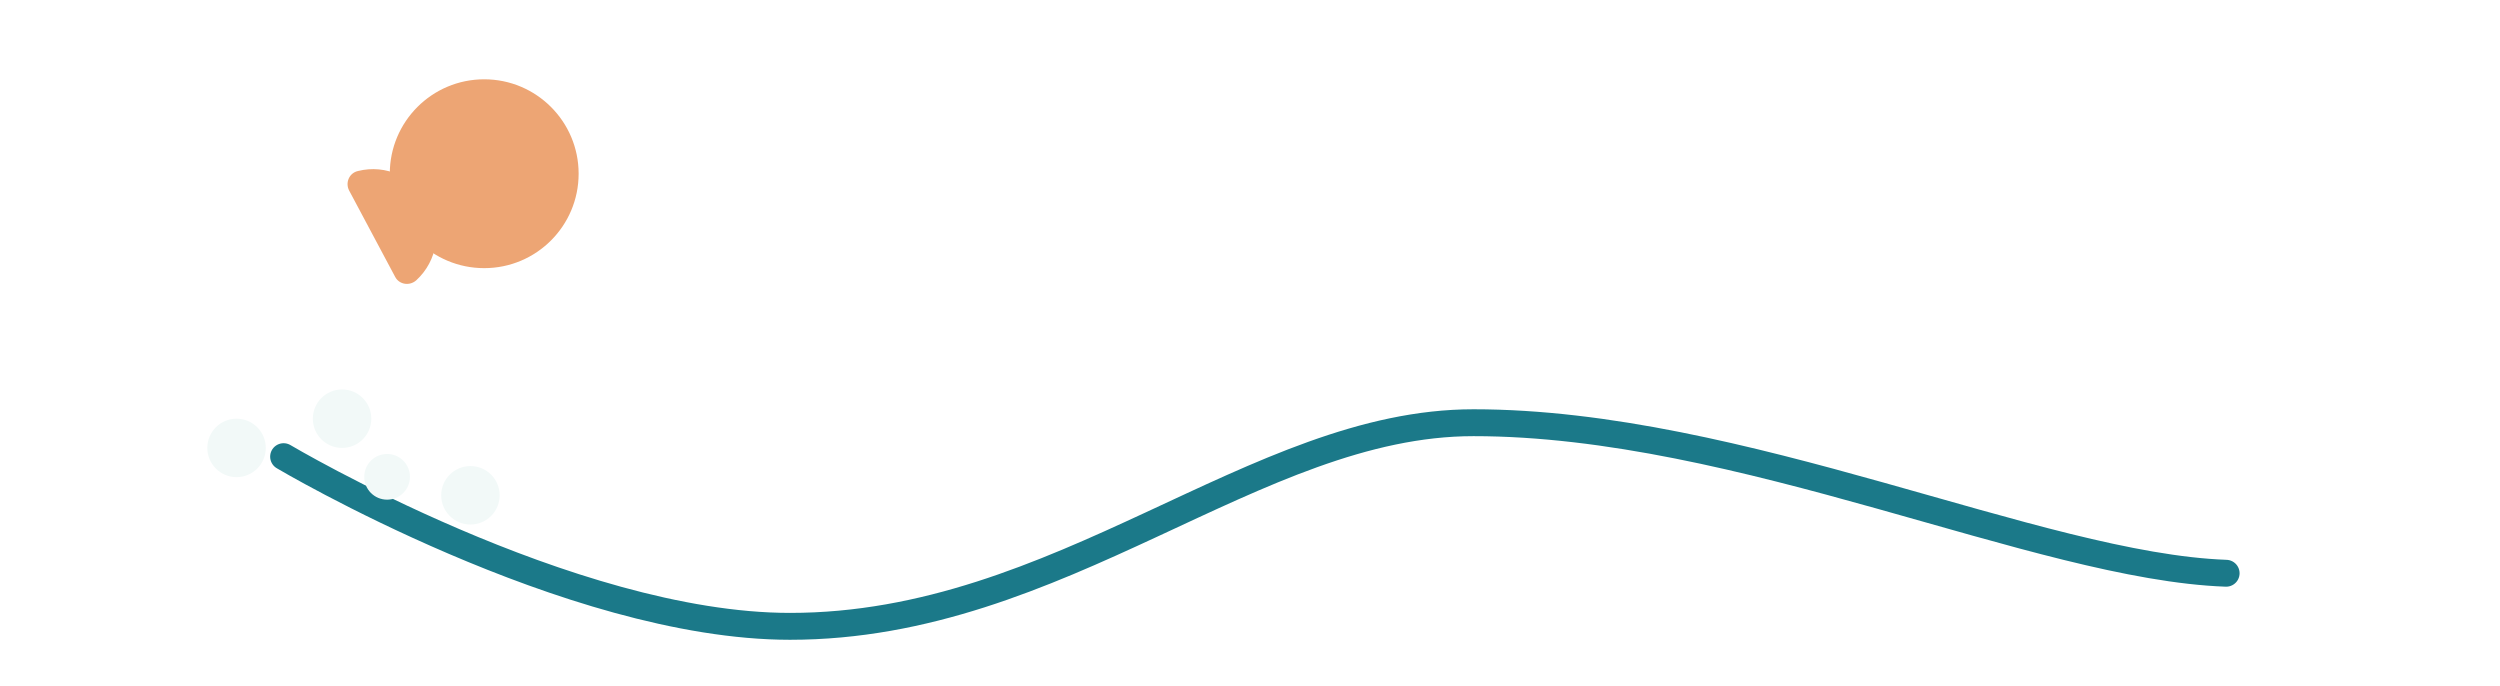
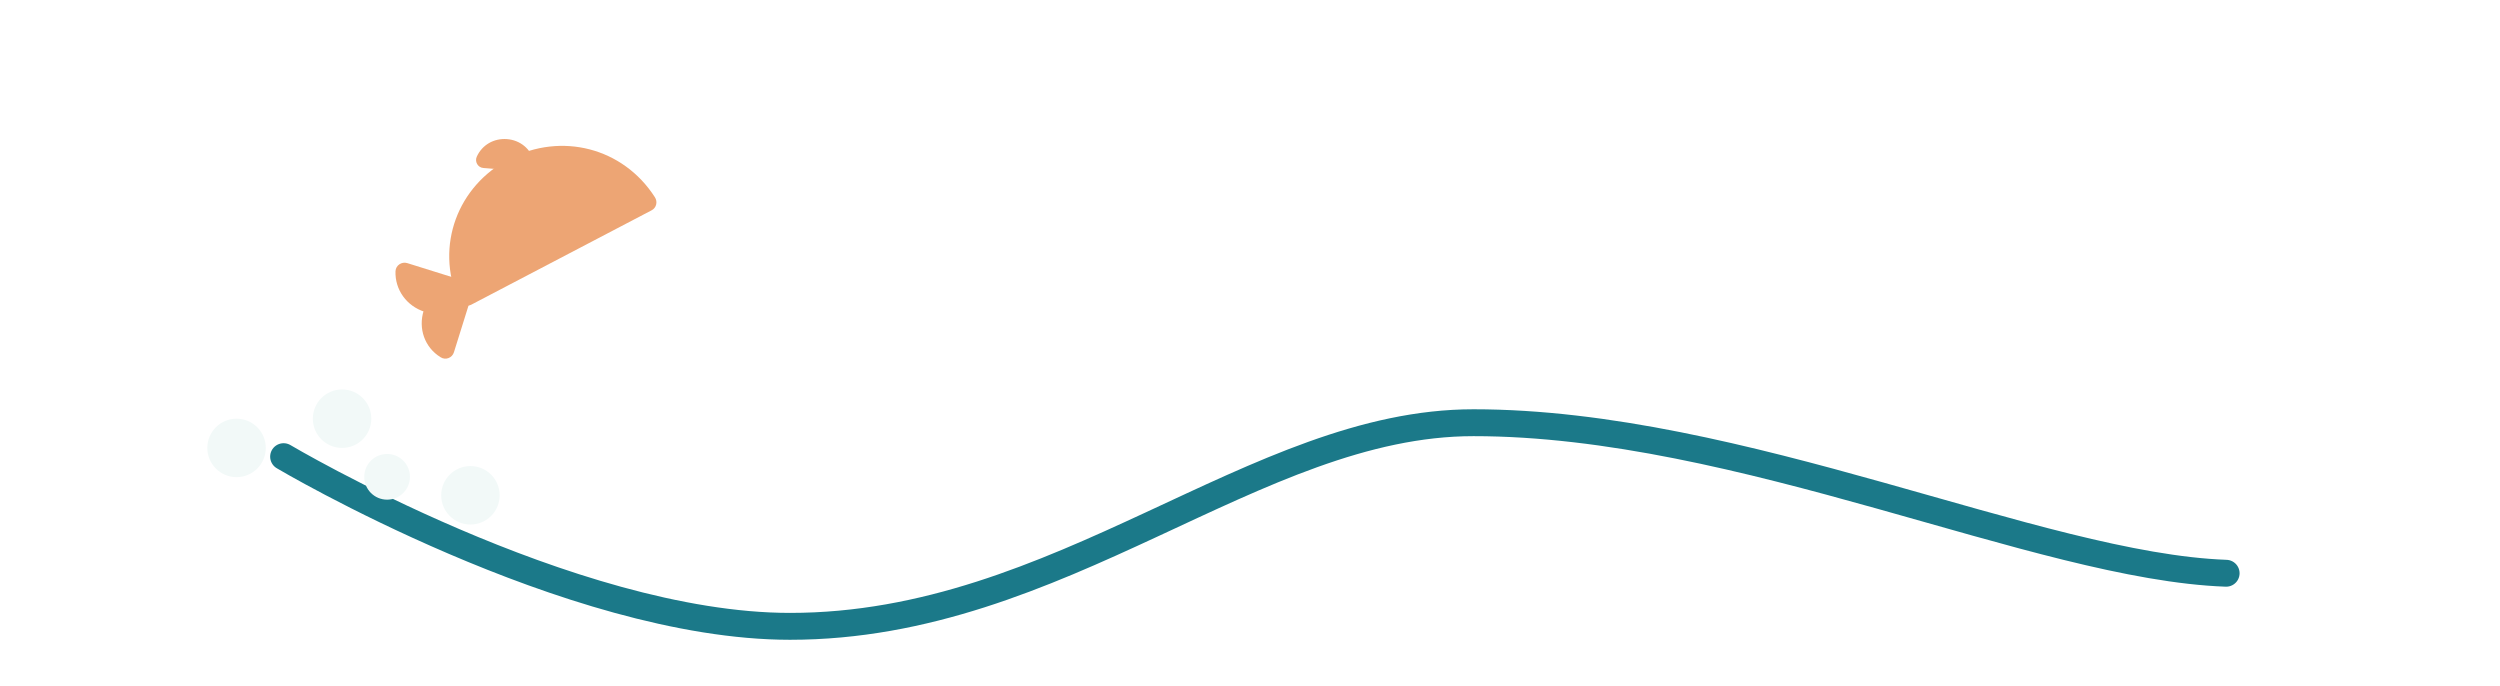
- <svg xmlns="http://www.w3.org/2000/svg" version="1.1" x="0px" y="0px" viewBox="0 0 744 204" style="enable-background:new 0 0 744 204;" xml:space="preserve">
+ <svg xmlns="http://www.w3.org/2000/svg" version="1.1" id="Layer_1" x="0px" y="0px" viewBox="52 139 744 204" style="enable-background:new 52 139 744 204;" xml:space="preserve">
  <style type="text/css">
	.st0{display:none;}
	.st1{display:inline;fill:#17717A;}
- 	.st2{display:inline;fill:#33A89D;}
- 	.st3{display:inline;fill:#1B7989;}
- 	.st4{display:inline;}
- 	.st5{fill:#F2F9F8;}
- 	.st6{display:inline;fill:#18717A;}
- 	.st7{fill:none;stroke:#1B7989;stroke-width:8;stroke-linecap:round;stroke-miterlimit:10;}
- 	.st8{fill:#EDA574;}
+ 	.st2{fill:none;stroke:#1B7989;stroke-width:8;stroke-linecap:round;stroke-miterlimit:10;}
+ 	.st3{fill:#F2F9F8;}
+ 	.st4{fill:#EDA574;}
</style>
-   <g id="Layer_1" class="st0">
-     <rect x="1.5" y="-42.4" class="st1" width="1551.8" height="577.9" />
+   <g id="Layer_1_1_" class="st0">
+     <rect x="53.5" y="96.6" class="st1" width="1551.8" height="577.9" />
  </g>
  <g id="Layer_3" class="st0">
</g>
  <g id="wave_x5F_bubbles">
</g>
  <g id="wave">
</g>
-   <g id="fish">
-     <path class="st7" d="M84.4,135.9c0,0,85.1,50.5,150.7,50.5c80.7,0,138.4-60.6,203.4-60.6c79.6,0,168.2,42.8,224,44.8" />
-     <g>
-       <path class="st8" d="M127.6,60.5c-4.2-7.8-12.7-11.7-21.1-9.6c-2.6,0.6-3.8,3.5-2.6,5.8l13.7,25.7c1.2,2.3,4.3,2.8,6.3,1    C130.2,77.6,131.7,68.3,127.6,60.5z" />
-       <circle class="st8" cx="144.1" cy="51.7" r="28.1" />
-     </g>
-     <circle class="st5" cx="115.2" cy="141.9" r="6.8" />
-     <circle class="st5" cx="140" cy="147.4" r="8.7" />
-     <circle class="st5" cx="101.8" cy="124.6" r="8.7" />
-     <circle class="st5" cx="70.4" cy="133.3" r="8.7" />
+   <path class="st2" d="M136.4,274.9c0,0,85.1,50.5,150.7,50.5c80.7,0,138.4-60.6,203.4-60.6c79.6,0,168.2,42.8,224,44.8" />
+   <circle class="st3" cx="167.2" cy="280.9" r="6.8" />
+   <circle class="st3" cx="192" cy="286.4" r="8.7" />
+   <circle class="st3" cx="153.8" cy="263.6" r="8.7" />
+   <circle class="st3" cx="122.4" cy="272.3" r="8.7" />
+   <g>
+     <path class="st4" d="M203.6,186.3c15.4-8,33.8-3.4,43.3,11.4c0.9,1.4,0.4,3.2-1,3.9l-53.7,28.1c-1.4,0.7-3.2,0.1-3.8-1.4   C181.5,212.1,188.2,194.3,203.6,186.3z" />
+     <path class="st4" d="M178.4,231.8c-5.4-1.7-8.9-6.6-8.7-12.1c0.1-1.8,1.9-2.9,3.5-2.4l17.6,5.5c1.7,0.5,2.5,2.5,1.5,4   C189.4,231.5,183.8,233.5,178.4,231.8z" />
+     <path class="st4" d="M178.1,231.4c1.7-5.4,6.6-8.9,12.1-8.7c1.8,0.1,2.9,1.9,2.4,3.5l-5.5,17.6c-0.5,1.7-2.5,2.5-4,1.5   C178.4,242.4,176.4,236.8,178.1,231.4z" />
+     <path class="st4" d="M202.9,180.4c3.9,0.3,7,2.9,8,6.5c0.5,1.6-0.8,3.2-2.5,3.1l-12.5-1c-1.7-0.1-2.7-1.9-2-3.4   C195.5,182.1,199,180.1,202.9,180.4z" />
  </g>
</svg>
